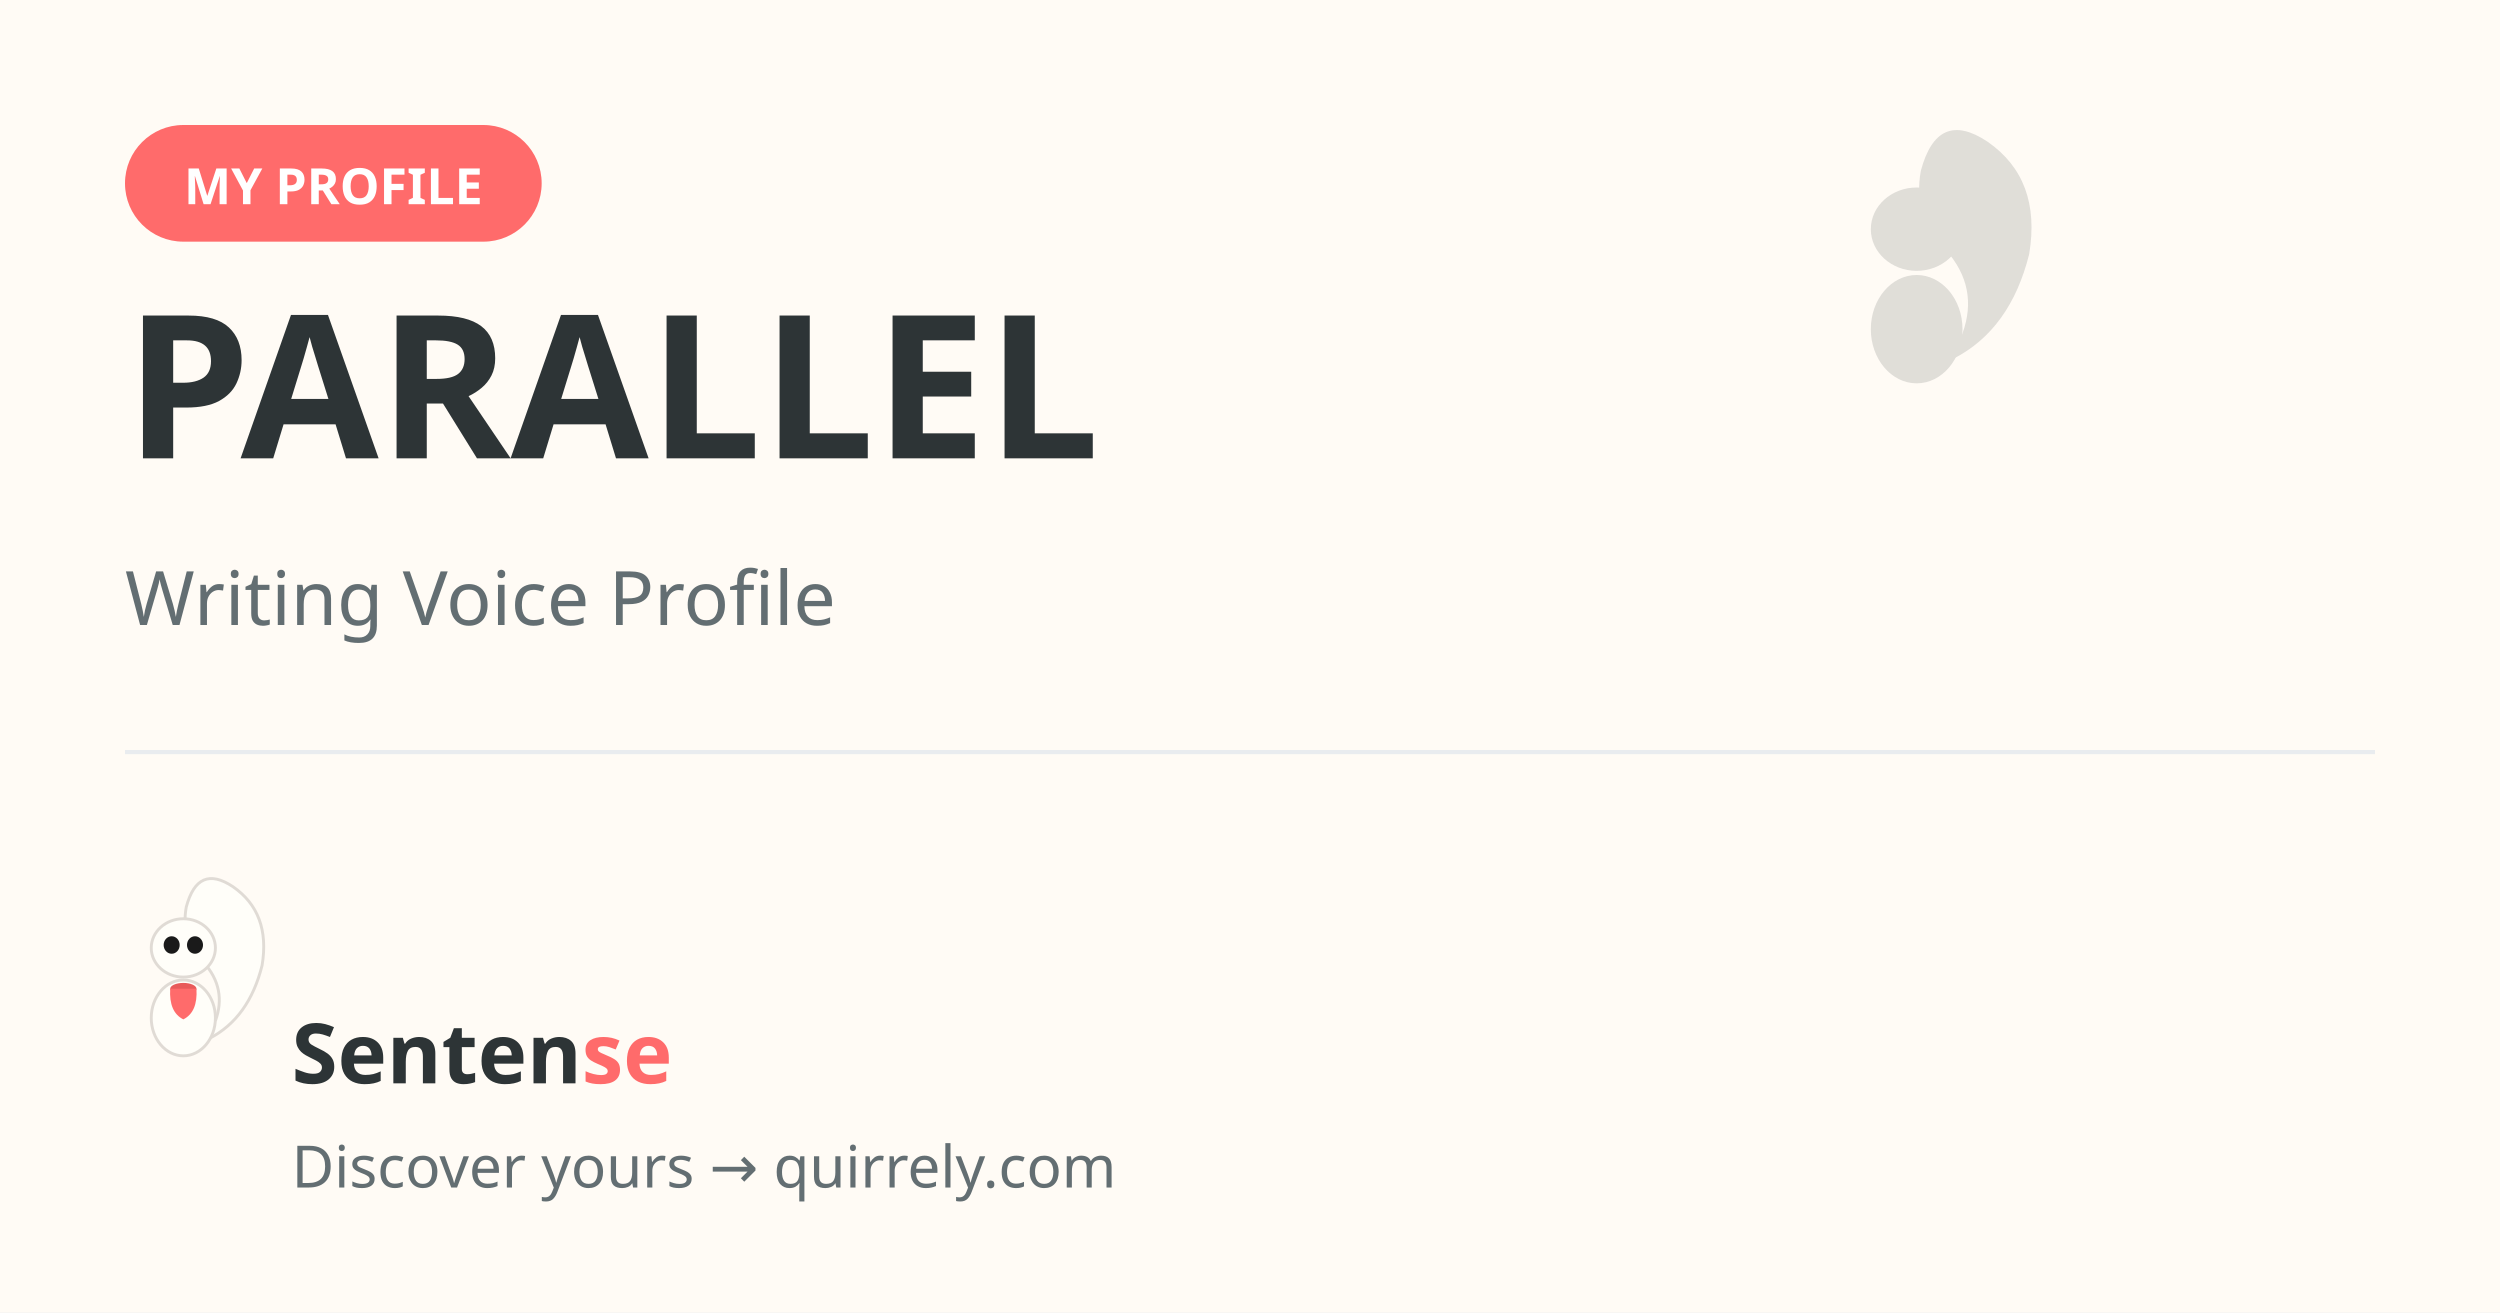
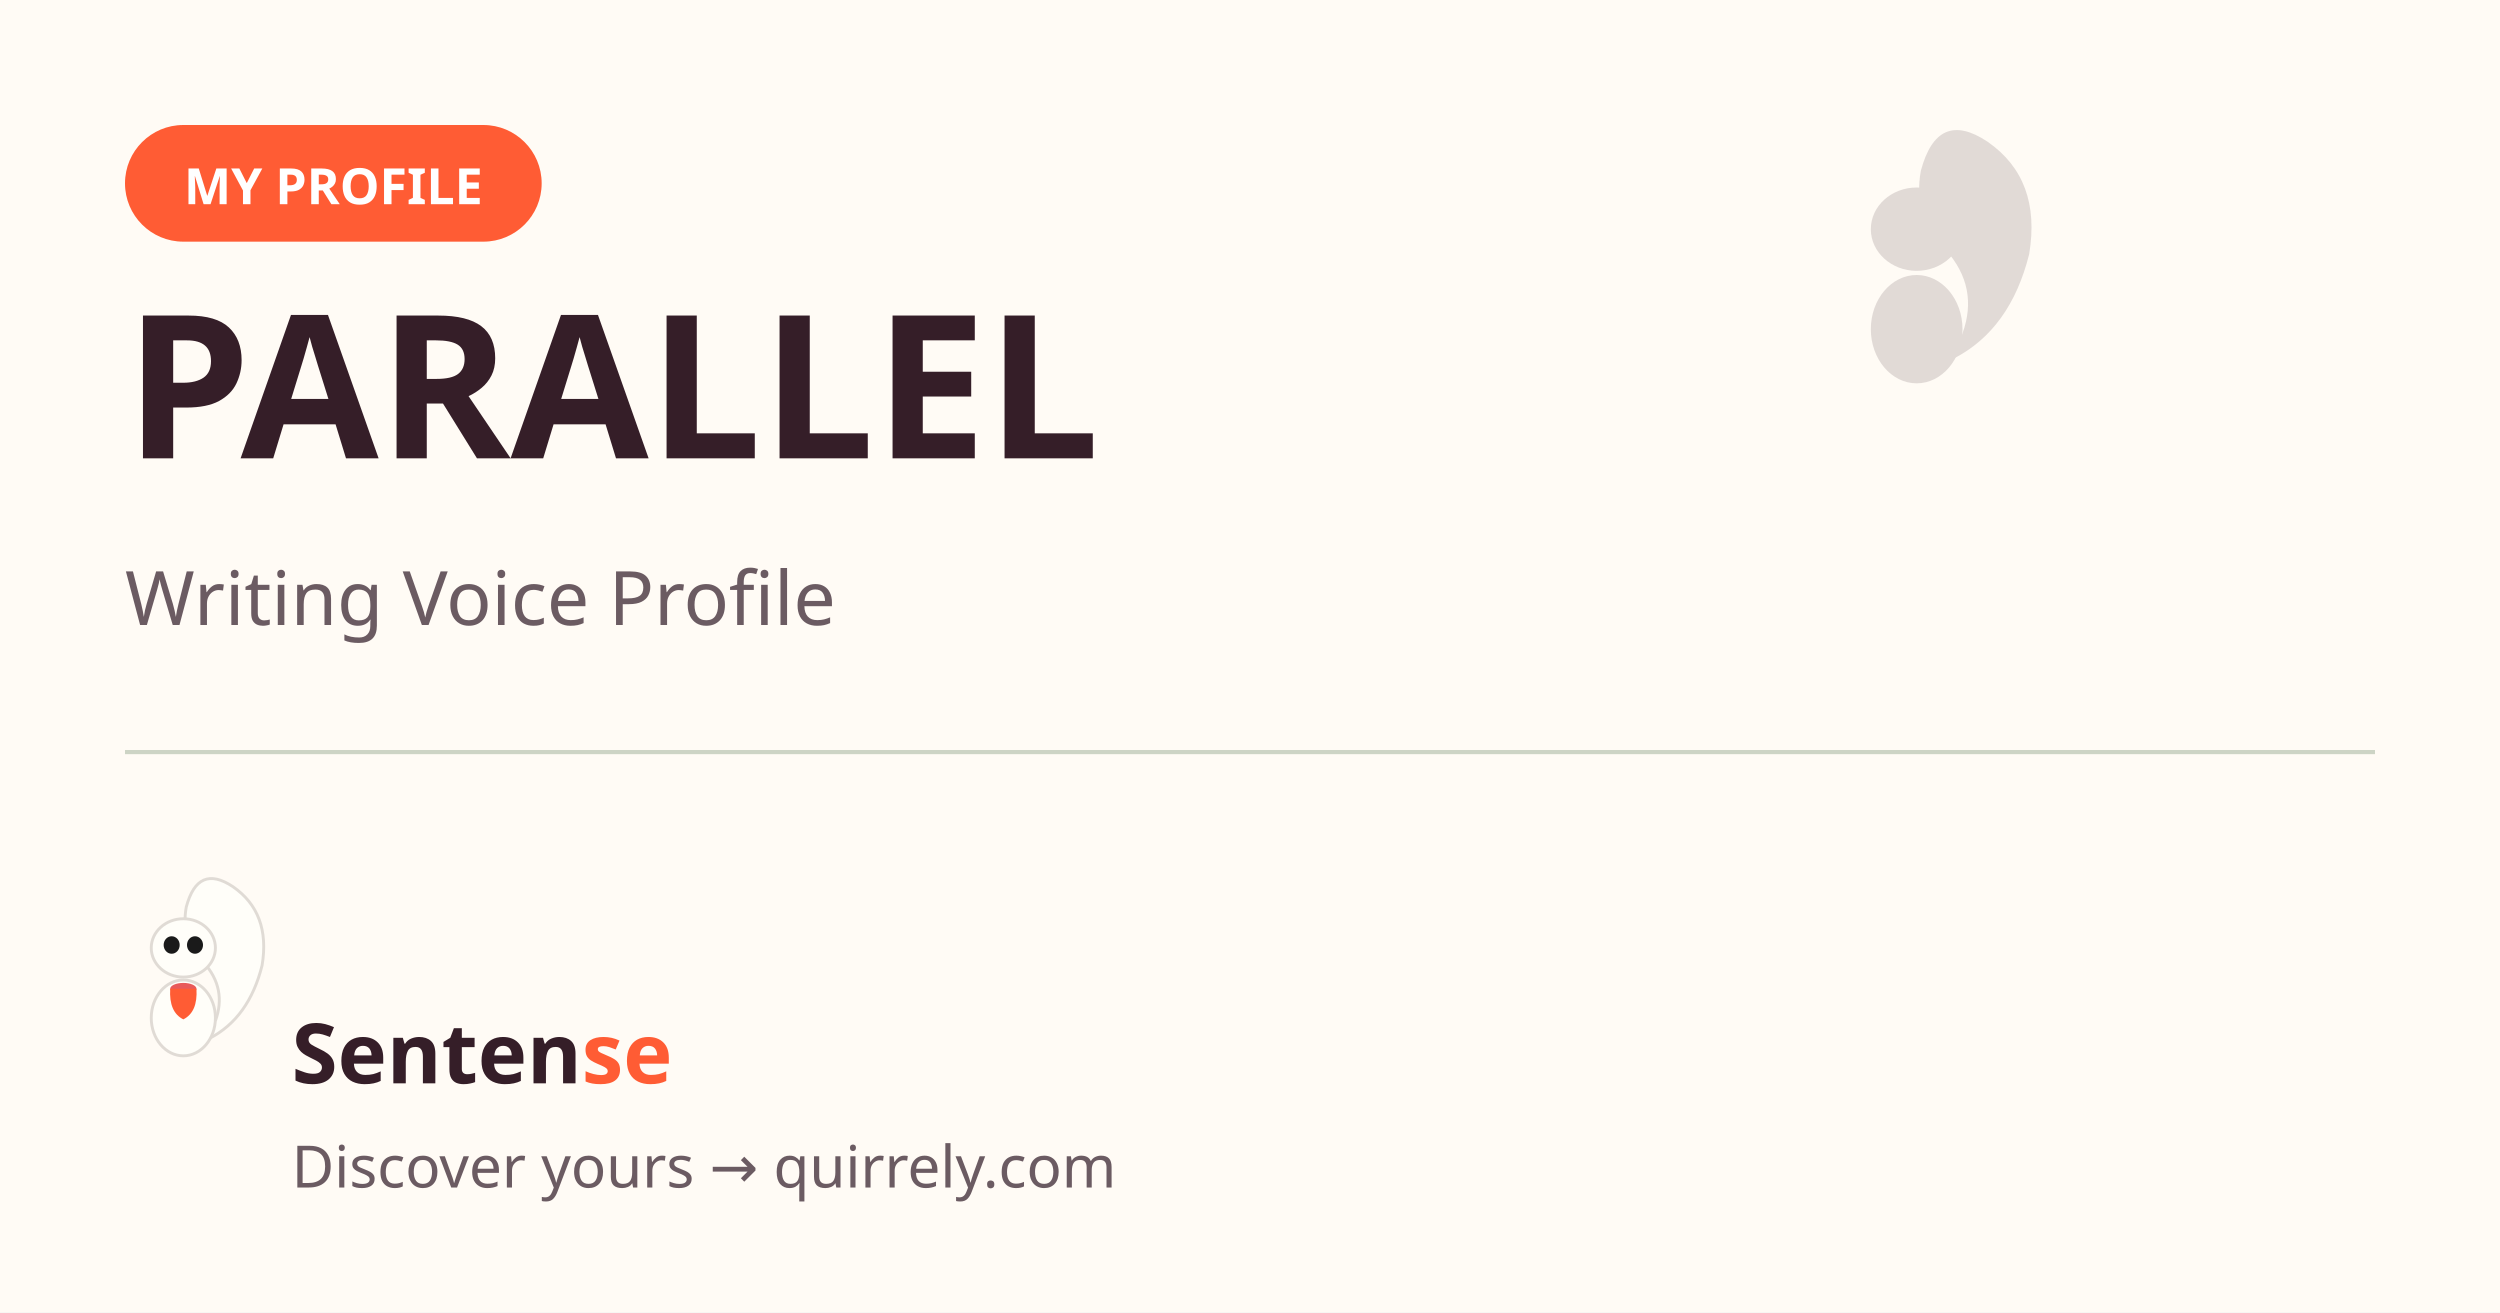
<svg xmlns="http://www.w3.org/2000/svg" viewBox="0 0 600 315" width="600" height="315">
  <rect width="600" height="315" fill="#FFFBF5" />
  <g transform="translate(440, 30) scale(0.5)" opacity="0.15">
-     <path d="M58 112 Q85 98, 94 62 Q100 26, 74 8 Q50 -8, 42 22 Q38 44, 54 60 Q70 78, 62 100" fill="#2D3436" />
-     <ellipse cx="40" cy="98" rx="22" ry="26" fill="#2D3436" />
-     <ellipse cx="40" cy="50" rx="22" ry="20" fill="#2D3436" />
+     <path d="M58 112 Q85 98, 94 62 Q100 26, 74 8 Q50 -8, 42 22 Q38 44, 54 60 Q70 78, 62 100" fill="#351E28" />
+     <ellipse cx="40" cy="98" rx="22" ry="26" fill="#351E28" />
+     <ellipse cx="40" cy="50" rx="22" ry="20" fill="#351E28" />
  </g>
-   <rect x="30" y="30" width="100" height="28" rx="14" fill="#FF6B6B" />
+   <rect x="30" y="30" width="100" height="28" rx="14" fill="#FF5C34" />
  <text x="80" y="49" text-anchor="middle" font-family="'Outfit', sans-serif" font-size="12" font-weight="600" fill="#FFFFFF">MY PROFILE</text>
-   <text x="30" y="110" font-family="'Outfit', sans-serif" font-size="48" font-weight="700" fill="#2D3436">PARALLEL</text>
-   <text x="30" y="150" font-family="'Outfit', sans-serif" font-size="18" fill="#636E72">Writing Voice Profile</text>
-   <rect x="30" y="180" width="540" height="1" fill="#E9ECEF" />
+   <text x="30" y="110" font-family="'Outfit', sans-serif" font-size="48" font-weight="700" fill="#351E28">PARALLEL</text>
+   <text x="30" y="150" font-family="'Outfit', sans-serif" font-size="18" fill="#6B5B62">Writing Voice Profile</text>
+   <rect x="30" y="180" width="540" height="1" fill="#CDD4C5" />
  <g transform="translate(30, 210)">
    <g transform="scale(0.35)">
      <path d="M58 112 Q85 98, 94 62 Q100 26, 74 8 Q50 -8, 42 22 Q38 44, 54 60 Q70 78, 62 100" fill="#FFFEF9" stroke="#E0DBD5" stroke-width="2" />
      <ellipse cx="40" cy="98" rx="22" ry="26" fill="#FFFEF9" stroke="#E0DBD5" stroke-width="2" />
      <ellipse cx="40" cy="78" rx="9" ry="4" fill="#E85A5A" />
-       <path d="M31 78 Q30 94, 40 99 Q50 94, 49 78 Z" fill="#FF6B6B" />
+       <path d="M31 78 Q30 94, 40 99 Q50 94, 49 78 Z" fill="#FF5C34" />
      <ellipse cx="40" cy="50" rx="22" ry="20" fill="#FFFEF9" stroke="#E0DBD5" stroke-width="2" />
      <ellipse cx="32" cy="48" rx="5.5" ry="6" fill="#1a1a1a" />
      <ellipse cx="48" cy="48" rx="5.5" ry="6" fill="#1a1a1a" />
    </g>
  </g>
-   <text x="70" y="260" font-family="'Outfit', sans-serif" font-size="20" font-weight="700" fill="#2D3436">Senten<tspan fill="#FF6B6B">se</tspan>
+   <text x="70" y="260" font-family="'Outfit', sans-serif" font-size="20" font-weight="700" fill="#351E28">Senten<tspan fill="#FF5C34">se</tspan>
  </text>
-   <text x="70" y="285" font-family="'Outfit', sans-serif" font-size="14" fill="#636E72">Discover yours → quirrely.com</text>
+   <text x="70" y="285" font-family="'Outfit', sans-serif" font-size="14" fill="#6B5B62">Discover yours → quirrely.com</text>
</svg>
